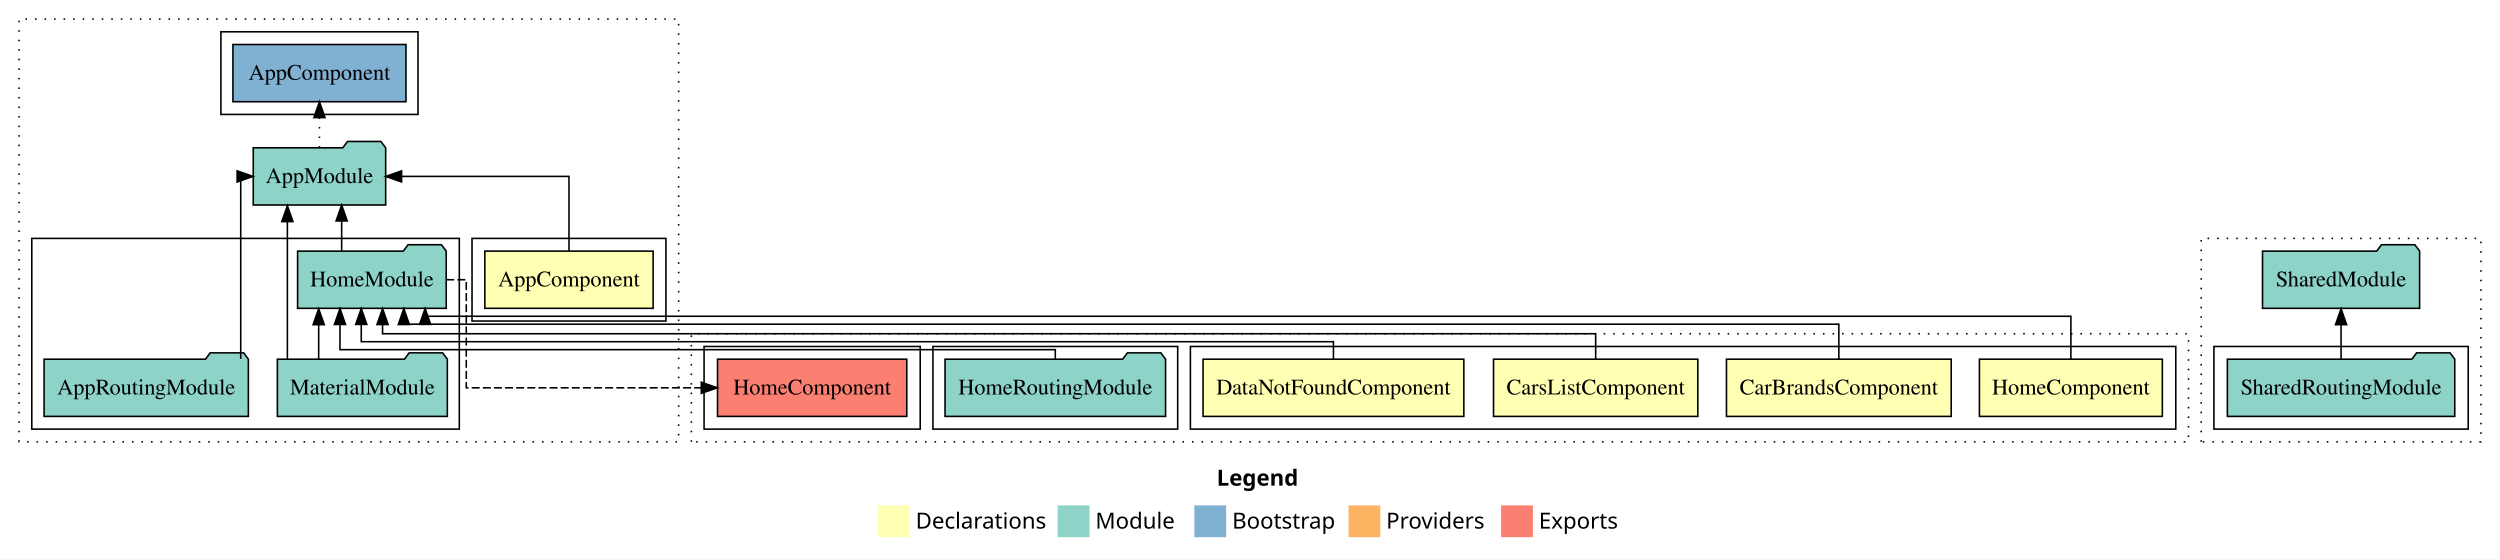
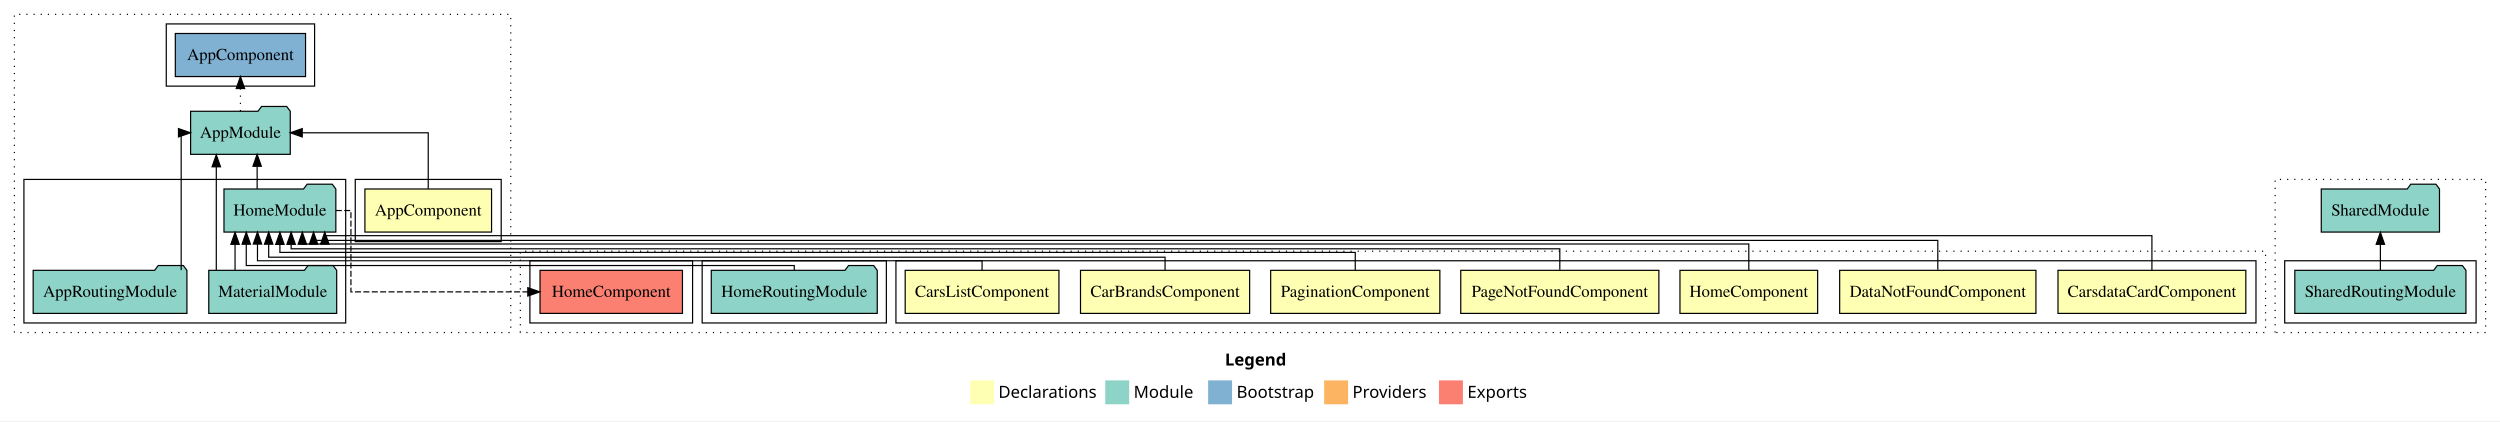
- <svg xmlns="http://www.w3.org/2000/svg" width="1573pt" height="352pt" viewBox="0.00 0.00 1573.00 352.00">
+ <svg xmlns="http://www.w3.org/2000/svg" width="2090pt" height="352pt" viewBox="0.00 0.00 2090.00 352.00">
  <g id="graph0" class="graph" transform="scale(1 1) rotate(0) translate(4 348)">
-     <polygon fill="white" stroke="transparent" points="-4,4 -4,-348 1569,-348 1569,4 -4,4" />
-     <text text-anchor="start" x="761.51" y="-42.4" font-family="Times-12" font-weight="bold" font-size="14.00">Legend</text>
-     <polygon fill="#ffffb3" stroke="transparent" points="548.5,-10 548.5,-30 568.5,-30 568.5,-10 548.5,-10" />
-     <text text-anchor="start" x="572.13" y="-15.4" font-family="Times-12" font-size="14.00">  Declarations</text>
-     <polygon fill="#8dd3c7" stroke="transparent" points="661.5,-10 661.5,-30 681.5,-30 681.5,-10 661.5,-10" />
-     <text text-anchor="start" x="685.23" y="-15.4" font-family="Times-12" font-size="14.00">  Module</text>
-     <polygon fill="#80b1d3" stroke="transparent" points="747.5,-10 747.5,-30 767.5,-30 767.5,-10 747.5,-10" />
-     <text text-anchor="start" x="771.28" y="-15.4" font-family="Times-12" font-size="14.00">  Bootstrap</text>
-     <polygon fill="#fdb462" stroke="transparent" points="844.5,-10 844.5,-30 864.5,-30 864.5,-10 844.5,-10" />
-     <text text-anchor="start" x="868.17" y="-15.4" font-family="Times-12" font-size="14.00">  Providers</text>
-     <polygon fill="#fb8072" stroke="transparent" points="940.5,-10 940.5,-30 960.5,-30 960.5,-10 940.5,-10" />
-     <text text-anchor="start" x="964.23" y="-15.4" font-family="Times-12" font-size="14.00">  Exports</text>
+     <polygon fill="white" stroke="transparent" points="-4,4 -4,-348 2086,-348 2086,4 -4,4" />
+     <text text-anchor="start" x="1020.01" y="-42.4" font-family="Times-12" font-weight="bold" font-size="14.00">Legend</text>
+     <polygon fill="#ffffb3" stroke="transparent" points="807,-10 807,-30 827,-30 827,-10 807,-10" />
+     <text text-anchor="start" x="830.63" y="-15.4" font-family="Times-12" font-size="14.00">  Declarations</text>
+     <polygon fill="#8dd3c7" stroke="transparent" points="920,-10 920,-30 940,-30 940,-10 920,-10" />
+     <text text-anchor="start" x="943.73" y="-15.4" font-family="Times-12" font-size="14.00">  Module</text>
+     <polygon fill="#80b1d3" stroke="transparent" points="1006,-10 1006,-30 1026,-30 1026,-10 1006,-10" />
+     <text text-anchor="start" x="1029.78" y="-15.4" font-family="Times-12" font-size="14.00">  Bootstrap</text>
+     <polygon fill="#fdb462" stroke="transparent" points="1103,-10 1103,-30 1123,-30 1123,-10 1103,-10" />
+     <text text-anchor="start" x="1126.67" y="-15.4" font-family="Times-12" font-size="14.00">  Providers</text>
+     <polygon fill="#fb8072" stroke="transparent" points="1199,-10 1199,-30 1219,-30 1219,-10 1199,-10" />
+     <text text-anchor="start" x="1222.73" y="-15.4" font-family="Times-12" font-size="14.00">  Exports</text>
    <g id="clust1" class="cluster">
      <polygon fill="none" stroke="black" stroke-dasharray="1,5" points="8,-70 8,-336 423,-336 423,-70 8,-70" />
    </g>
    <g id="clust2" class="cluster">
      <polygon fill="none" stroke="black" points="293,-146 293,-198 415,-198 415,-146 293,-146" />
    </g>
    <g id="clust4" class="cluster">
      <polygon fill="none" stroke="black" points="16,-78 16,-198 285,-198 285,-78 16,-78" />
    </g>
    <g id="clust6" class="cluster">
      <polygon fill="none" stroke="black" points="135,-276 135,-328 259,-328 259,-276 135,-276" />
    </g>
    <g id="clust14" class="cluster">
-       <polygon fill="none" stroke="black" stroke-dasharray="1,5" points="431,-70 431,-138 1373,-138 1373,-70 431,-70" />
+       <polygon fill="none" stroke="black" stroke-dasharray="1,5" points="431,-70 431,-138 1890,-138 1890,-70 431,-70" />
    </g>
    <g id="clust15" class="cluster">
-       <polygon fill="none" stroke="black" points="745,-78 745,-130 1365,-130 1365,-78 745,-78" />
+       <polygon fill="none" stroke="black" points="745,-78 745,-130 1882,-130 1882,-78 745,-78" />
    </g>
-     <g id="clust20" class="cluster">
+     <g id="clust23" class="cluster">
      <polygon fill="none" stroke="black" points="583,-78 583,-130 737,-130 737,-78 583,-78" />
    </g>
-     <g id="clust21" class="cluster">
+     <g id="clust24" class="cluster">
      <polygon fill="none" stroke="black" points="439,-78 439,-130 575,-130 575,-78 439,-78" />
    </g>
-     <g id="clust36" class="cluster">
-       <polygon fill="none" stroke="black" stroke-dasharray="1,5" points="1381,-70 1381,-198 1557,-198 1557,-70 1381,-70" />
+     <g id="clust39" class="cluster">
+       <polygon fill="none" stroke="black" stroke-dasharray="1,5" points="1898,-70 1898,-198 2074,-198 2074,-70 1898,-70" />
    </g>
-     <g id="clust38" class="cluster">
-       <polygon fill="none" stroke="black" points="1389,-78 1389,-130 1549,-130 1549,-78 1389,-78" />
+     <g id="clust41" class="cluster">
+       <polygon fill="none" stroke="black" points="1906,-78 1906,-130 2066,-130 2066,-78 1906,-78" />
    </g>
    <g id="node1" class="node">
      <polygon fill="#ffffb3" stroke="black" points="406.94,-190 301.06,-190 301.06,-154 406.94,-154 406.94,-190" />
      <text text-anchor="middle" x="354" y="-167.8" font-family="Times,serif" font-size="14.00">AppComponent</text>
    </g>
    <g id="node2" class="node">
      <polygon fill="#8dd3c7" stroke="black" points="238.66,-255 235.66,-259 214.66,-259 211.66,-255 155.34,-255 155.34,-219 238.66,-219 238.66,-255" />
      <text text-anchor="middle" x="197" y="-232.8" font-family="Times,serif" font-size="14.00">AppModule</text>
    </g>
    <g id="edge1" class="edge">
      <path fill="none" stroke="black" d="M354,-190.11C354,-209.34 354,-237 354,-237 354,-237 248.66,-237 248.66,-237" />
      <polygon fill="black" stroke="black" points="248.66,-233.5 238.66,-237 248.66,-240.5 248.66,-233.5" />
    </g>
    <g id="node6" class="node">
      <polygon fill="#80b1d3" stroke="black" points="251.44,-320 142.56,-320 142.56,-284 251.44,-284 251.44,-320" />
      <text text-anchor="middle" x="197" y="-297.8" font-family="Times,serif" font-size="14.00">AppComponent </text>
    </g>
    <g id="edge5" class="edge">
      <path fill="none" stroke="black" stroke-dasharray="1,5" d="M197,-255.11C197,-255.11 197,-273.99 197,-273.99" />
      <polygon fill="black" stroke="black" points="193.5,-273.99 197,-283.99 200.5,-273.99 193.5,-273.99" />
    </g>
    <g id="node3" class="node">
      <polygon fill="#8dd3c7" stroke="black" points="152.27,-122 149.27,-126 128.27,-126 125.27,-122 23.73,-122 23.73,-86 152.27,-86 152.27,-122" />
      <text text-anchor="middle" x="88" y="-99.8" font-family="Times,serif" font-size="14.00">AppRoutingModule</text>
    </g>
    <g id="edge2" class="edge">
      <path fill="none" stroke="black" d="M147.46,-122.21C147.46,-158.64 147.46,-237 147.46,-237 147.46,-237 148.23,-237 148.23,-237" />
      <polygon fill="black" stroke="black" points="145.2,-240.5 155.2,-237 145.2,-233.5 145.2,-240.5" />
    </g>
    <g id="node4" class="node">
      <polygon fill="#8dd3c7" stroke="black" points="276.76,-190 273.76,-194 252.76,-194 249.76,-190 183.24,-190 183.24,-154 276.76,-154 276.76,-190" />
      <text text-anchor="middle" x="230" y="-167.8" font-family="Times,serif" font-size="14.00">HomeModule</text>
    </g>
    <g id="edge3" class="edge">
      <path fill="none" stroke="black" d="M210.97,-190.11C210.97,-190.11 210.97,-208.99 210.97,-208.99" />
      <polygon fill="black" stroke="black" points="207.47,-208.99 210.97,-218.99 214.47,-208.99 207.47,-208.99" />
    </g>
-     <g id="node12" class="node">
+     <g id="node15" class="node">
      <polygon fill="#fb8072" stroke="black" points="566.54,-122 447.46,-122 447.46,-86 566.54,-86 566.54,-122" />
      <text text-anchor="middle" x="507" y="-99.8" font-family="Times,serif" font-size="14.00">HomeComponent </text>
    </g>
-     <g id="edge12" class="edge">
+     <g id="edge15" class="edge">
      <path fill="none" stroke="black" stroke-dasharray="5,2" d="M276.79,-172C284.15,-172 289.38,-172 289.38,-172 289.38,-172 289.38,-104 289.38,-104 289.38,-104 437.25,-104 437.25,-104" />
      <polygon fill="black" stroke="black" points="437.25,-107.5 447.25,-104 437.25,-100.5 437.25,-107.5" />
    </g>
    <g id="node5" class="node">
      <polygon fill="#8dd3c7" stroke="black" points="277.47,-122 274.47,-126 253.47,-126 250.47,-122 170.53,-122 170.53,-86 277.47,-86 277.47,-122" />
      <text text-anchor="middle" x="224" y="-99.8" font-family="Times,serif" font-size="14.00">MaterialModule</text>
    </g>
    <g id="edge4" class="edge">
      <path fill="none" stroke="black" d="M176.82,-122.21C176.82,-122.21 176.82,-208.58 176.82,-208.58" />
      <polygon fill="black" stroke="black" points="173.32,-208.58 176.82,-218.58 180.32,-208.58 173.32,-208.58" />
    </g>
-     <g id="edge11" class="edge">
-       <path fill="none" stroke="black" d="M196.51,-122.22C196.51,-122.22 196.51,-143.73 196.51,-143.73" />
-       <polygon fill="black" stroke="black" points="193.01,-143.73 196.51,-153.73 200.01,-143.73 193.01,-143.73" />
+     <g id="edge14" class="edge">
+       <path fill="none" stroke="black" d="M192.5,-122.22C192.5,-122.22 192.5,-143.73 192.5,-143.73" />
+       <polygon fill="black" stroke="black" points="189,-143.73 192.5,-153.73 196,-143.73 189,-143.73" />
    </g>
    <g id="node7" class="node">
-       <polygon fill="#ffffb3" stroke="black" points="1223.7,-122 1082.3,-122 1082.3,-86 1223.7,-86 1223.7,-122" />
-       <text text-anchor="middle" x="1153" y="-99.8" font-family="Times,serif" font-size="14.00">CarBrandsComponent</text>
+       <polygon fill="#ffffb3" stroke="black" points="1040.7,-122 899.3,-122 899.3,-86 1040.7,-86 1040.7,-122" />
+       <text text-anchor="middle" x="970" y="-99.8" font-family="Times,serif" font-size="14.00">CarBrandsComponent</text>
    </g>
    <g id="edge6" class="edge">
-       <path fill="none" stroke="black" d="M1153,-122.13C1153,-132.71 1153,-144 1153,-144 1153,-144 250.09,-144 250.09,-144 250.09,-144 250.09,-144.98 250.09,-144.98" />
-       <polygon fill="black" stroke="black" points="246.59,-143.79 250.09,-153.79 253.59,-143.79 246.59,-143.79" />
+       <path fill="none" stroke="black" d="M970,-122.2C970,-128.03 970,-133 970,-133 970,-133 220.62,-133 220.62,-133 220.62,-133 220.62,-143.87 220.62,-143.87" />
+       <polygon fill="black" stroke="black" points="217.12,-143.87 220.62,-153.87 224.12,-143.87 217.12,-143.87" />
    </g>
    <g id="node8" class="node">
-       <polygon fill="#ffffb3" stroke="black" points="1064.27,-122 935.73,-122 935.73,-86 1064.27,-86 1064.27,-122" />
-       <text text-anchor="middle" x="1000" y="-99.8" font-family="Times,serif" font-size="14.00">CarsListComponent</text>
+       <polygon fill="#ffffb3" stroke="black" points="881.27,-122 752.73,-122 752.73,-86 881.27,-86 881.27,-122" />
+       <text text-anchor="middle" x="817" y="-99.8" font-family="Times,serif" font-size="14.00">CarsListComponent</text>
    </g>
    <g id="edge7" class="edge">
-       <path fill="none" stroke="black" d="M1000,-122.19C1000,-130.28 1000,-138 1000,-138 1000,-138 236.7,-138 236.7,-138 236.7,-138 236.7,-143.81 236.7,-143.81" />
-       <polygon fill="black" stroke="black" points="233.2,-143.81 236.7,-153.81 240.2,-143.81 233.2,-143.81" />
+       <path fill="none" stroke="black" d="M817,-122.06C817,-126.49 817,-130 817,-130 817,-130 211.25,-130 211.25,-130 211.25,-130 211.25,-143.94 211.25,-143.94" />
+       <polygon fill="black" stroke="black" points="207.75,-143.94 211.25,-153.94 214.75,-143.94 207.75,-143.94" />
    </g>
    <g id="node9" class="node">
-       <polygon fill="#ffffb3" stroke="black" points="917.04,-122 752.96,-122 752.96,-86 917.04,-86 917.04,-122" />
-       <text text-anchor="middle" x="835" y="-99.8" font-family="Times,serif" font-size="14.00">DataNotFoundComponent</text>
+       <polygon fill="#ffffb3" stroke="black" points="1873.52,-122 1716.48,-122 1716.48,-86 1873.52,-86 1873.52,-122" />
+       <text text-anchor="middle" x="1795" y="-99.8" font-family="Times,serif" font-size="14.00">CarsdataCardComponent</text>
    </g>
    <g id="edge8" class="edge">
-       <path fill="none" stroke="black" d="M835,-122.2C835,-128.03 835,-133 835,-133 835,-133 223.3,-133 223.3,-133 223.3,-133 223.3,-143.87 223.3,-143.87" />
-       <polygon fill="black" stroke="black" points="219.8,-143.87 223.3,-153.87 226.8,-143.87 219.8,-143.87" />
+       <path fill="none" stroke="black" d="M1795,-122.04C1795,-135.29 1795,-151 1795,-151 1795,-151 267.5,-151 267.5,-151 267.5,-151 267.5,-151.29 267.5,-151.29" />
+       <polygon fill="black" stroke="black" points="264.01,-143.92 267.5,-153.92 271.01,-143.92 264.01,-143.92" />
    </g>
    <g id="node10" class="node">
-       <polygon fill="#ffffb3" stroke="black" points="1356.55,-122 1241.45,-122 1241.45,-86 1356.55,-86 1356.55,-122" />
-       <text text-anchor="middle" x="1299" y="-99.8" font-family="Times,serif" font-size="14.00">HomeComponent</text>
+       <polygon fill="#ffffb3" stroke="black" points="1698.04,-122 1533.96,-122 1533.96,-86 1698.04,-86 1698.04,-122" />
+       <text text-anchor="middle" x="1616" y="-99.8" font-family="Times,serif" font-size="14.00">DataNotFoundComponent</text>
    </g>
    <g id="edge9" class="edge">
-       <path fill="none" stroke="black" d="M1299,-122.04C1299,-134.56 1299,-149 1299,-149 1299,-149 263.49,-149 263.49,-149 263.49,-149 263.49,-149.49 263.49,-149.49" />
-       <polygon fill="black" stroke="black" points="259.99,-143.88 263.49,-153.88 266.99,-143.88 259.99,-143.88" />
+       <path fill="none" stroke="black" d="M1616,-122.49C1616,-134.14 1616,-147 1616,-147 1616,-147 258.13,-147 258.13,-147 258.13,-147 258.13,-147.68 258.13,-147.68" />
+       <polygon fill="black" stroke="black" points="254.63,-143.83 258.13,-153.83 261.63,-143.83 254.63,-143.83" />
    </g>
    <g id="node11" class="node">
+       <polygon fill="#ffffb3" stroke="black" points="1515.55,-122 1400.45,-122 1400.45,-86 1515.55,-86 1515.55,-122" />
+       <text text-anchor="middle" x="1458" y="-99.8" font-family="Times,serif" font-size="14.00">HomeComponent</text>
+     </g>
+     <g id="edge10" class="edge">
+       <path fill="none" stroke="black" d="M1458,-122.13C1458,-132.71 1458,-144 1458,-144 1458,-144 248.75,-144 248.75,-144 248.75,-144 248.75,-144.98 248.75,-144.98" />
+       <polygon fill="black" stroke="black" points="245.25,-143.79 248.75,-153.79 252.25,-143.79 245.25,-143.79" />
+     </g>
+     <g id="node12" class="node">
+       <polygon fill="#ffffb3" stroke="black" points="1382.82,-122 1217.18,-122 1217.18,-86 1382.82,-86 1382.82,-122" />
+       <text text-anchor="middle" x="1300" y="-99.8" font-family="Times,serif" font-size="14.00">PageNotFoundComponent</text>
+     </g>
+     <g id="edge11" class="edge">
+       <path fill="none" stroke="black" d="M1300,-122.42C1300,-131.28 1300,-140 1300,-140 1300,-140 239.38,-140 239.38,-140 239.38,-140 239.38,-143.76 239.38,-143.76" />
+       <polygon fill="black" stroke="black" points="235.88,-143.76 239.38,-153.76 242.88,-143.76 235.88,-143.76" />
+     </g>
+     <g id="node13" class="node">
+       <polygon fill="#ffffb3" stroke="black" points="1199.72,-122 1058.28,-122 1058.28,-86 1199.72,-86 1199.72,-122" />
+       <text text-anchor="middle" x="1129" y="-99.8" font-family="Times,serif" font-size="14.00">PaginationComponent</text>
+     </g>
+     <g id="edge12" class="edge">
+       <path fill="none" stroke="black" d="M1129,-122.04C1129,-129.75 1129,-137 1129,-137 1129,-137 230,-137 230,-137 230,-137 230,-143.68 230,-143.68" />
+       <polygon fill="black" stroke="black" points="226.5,-143.68 230,-153.68 233.5,-143.68 226.5,-143.68" />
+     </g>
+     <g id="node14" class="node">
      <polygon fill="#8dd3c7" stroke="black" points="729.38,-122 726.38,-126 705.38,-126 702.38,-122 590.62,-122 590.62,-86 729.38,-86 729.38,-122" />
      <text text-anchor="middle" x="660" y="-99.8" font-family="Times,serif" font-size="14.00">HomeRoutingModule</text>
    </g>
-     <g id="edge10" class="edge">
-       <path fill="none" stroke="black" d="M660,-122.19C660,-125.54 660,-128 660,-128 660,-128 209.91,-128 209.91,-128 209.91,-128 209.91,-143.85 209.91,-143.85" />
-       <polygon fill="black" stroke="black" points="206.41,-143.85 209.91,-153.85 213.41,-143.85 206.41,-143.85" />
+     <g id="edge13" class="edge">
+       <path fill="none" stroke="black" d="M660,-122.17C660,-124.45 660,-126 660,-126 660,-126 201.87,-126 201.87,-126 201.87,-126 201.87,-143.82 201.87,-143.82" />
+       <polygon fill="black" stroke="black" points="198.37,-143.82 201.87,-153.82 205.37,-143.82 198.37,-143.82" />
    </g>
-     <g id="node13" class="node">
-       <polygon fill="#8dd3c7" stroke="black" points="1540.54,-122 1537.54,-126 1516.54,-126 1513.54,-122 1397.46,-122 1397.46,-86 1540.54,-86 1540.54,-122" />
-       <text text-anchor="middle" x="1469" y="-99.8" font-family="Times,serif" font-size="14.00">SharedRoutingModule</text>
+     <g id="node16" class="node">
+       <polygon fill="#8dd3c7" stroke="black" points="2057.54,-122 2054.54,-126 2033.54,-126 2030.54,-122 1914.46,-122 1914.46,-86 2057.54,-86 2057.54,-122" />
+       <text text-anchor="middle" x="1986" y="-99.8" font-family="Times,serif" font-size="14.00">SharedRoutingModule</text>
    </g>
-     <g id="node14" class="node">
-       <polygon fill="#8dd3c7" stroke="black" points="1518.42,-190 1515.42,-194 1494.42,-194 1491.42,-190 1419.58,-190 1419.58,-154 1518.42,-154 1518.42,-190" />
-       <text text-anchor="middle" x="1469" y="-167.8" font-family="Times,serif" font-size="14.00">SharedModule</text>
+     <g id="node17" class="node">
+       <polygon fill="#8dd3c7" stroke="black" points="2035.42,-190 2032.42,-194 2011.42,-194 2008.42,-190 1936.58,-190 1936.58,-154 2035.42,-154 2035.42,-190" />
+       <text text-anchor="middle" x="1986" y="-167.8" font-family="Times,serif" font-size="14.00">SharedModule</text>
    </g>
-     <g id="edge13" class="edge">
-       <path fill="none" stroke="black" d="M1469,-122.22C1469,-122.22 1469,-143.73 1469,-143.73" />
-       <polygon fill="black" stroke="black" points="1465.5,-143.73 1469,-153.73 1472.5,-143.73 1465.5,-143.73" />
+     <g id="edge16" class="edge">
+       <path fill="none" stroke="black" d="M1986,-122.22C1986,-122.22 1986,-143.73 1986,-143.73" />
+       <polygon fill="black" stroke="black" points="1982.5,-143.73 1986,-153.73 1989.5,-143.73 1982.5,-143.73" />
    </g>
  </g>
</svg>
